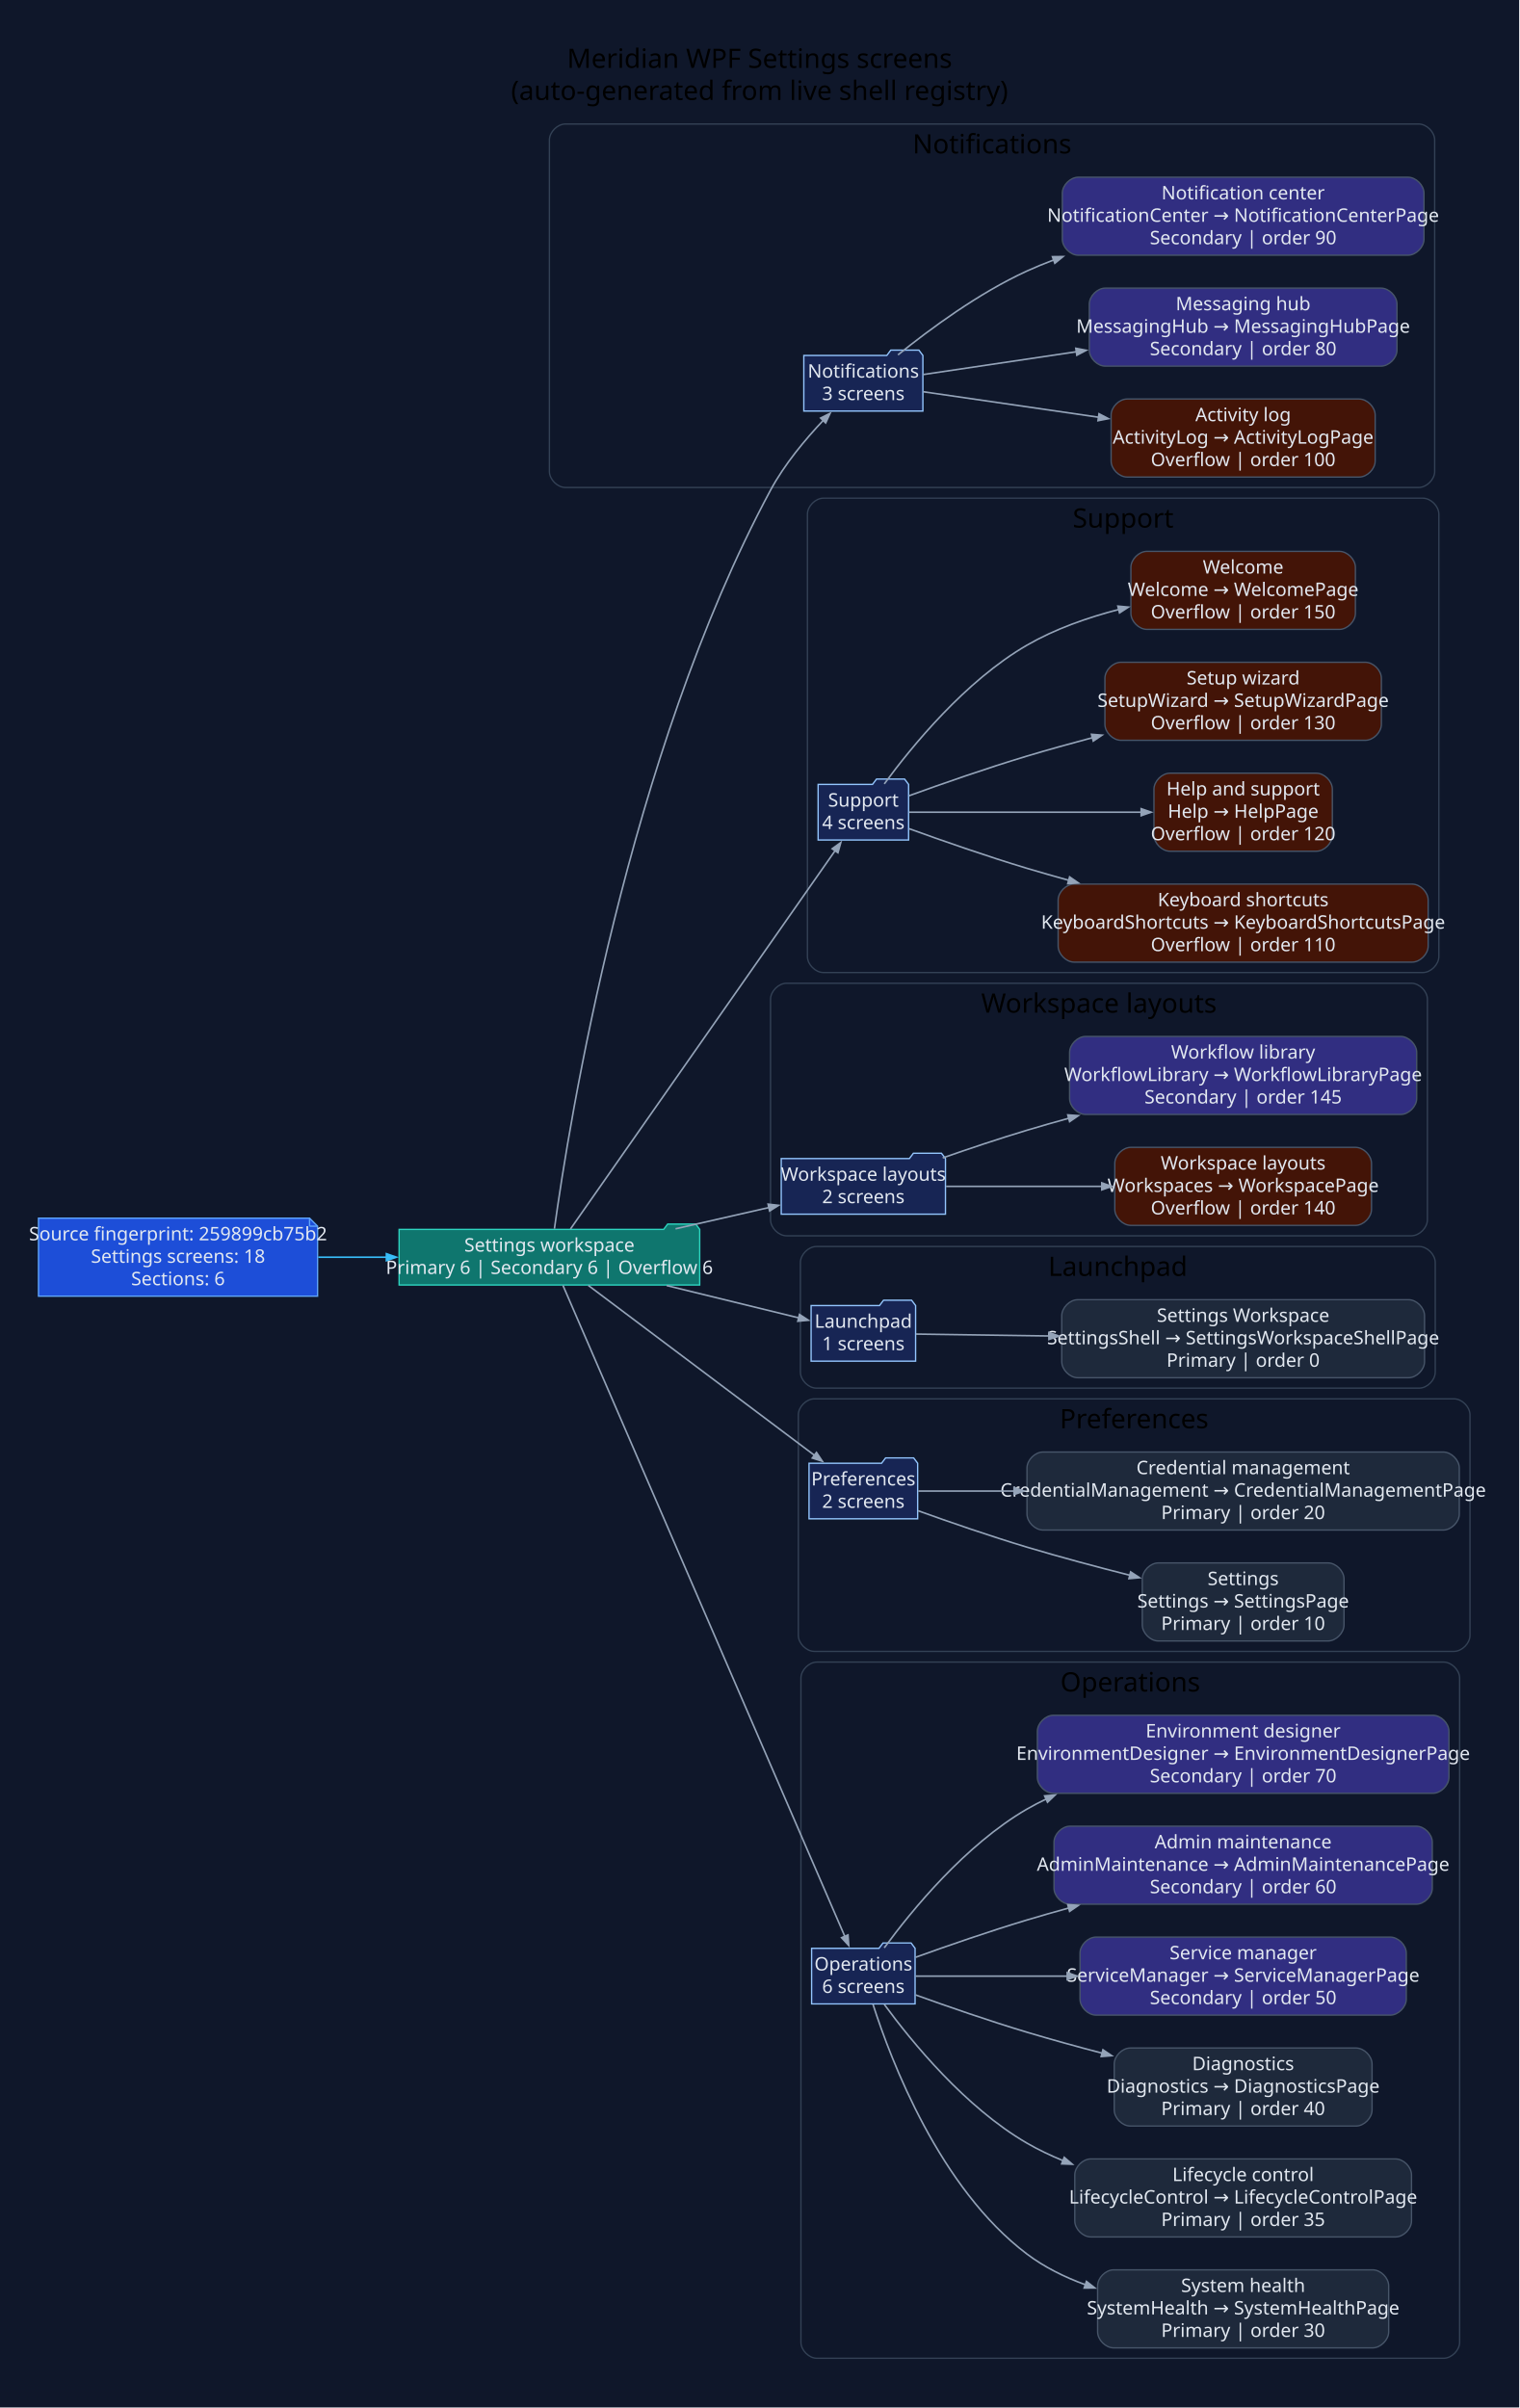
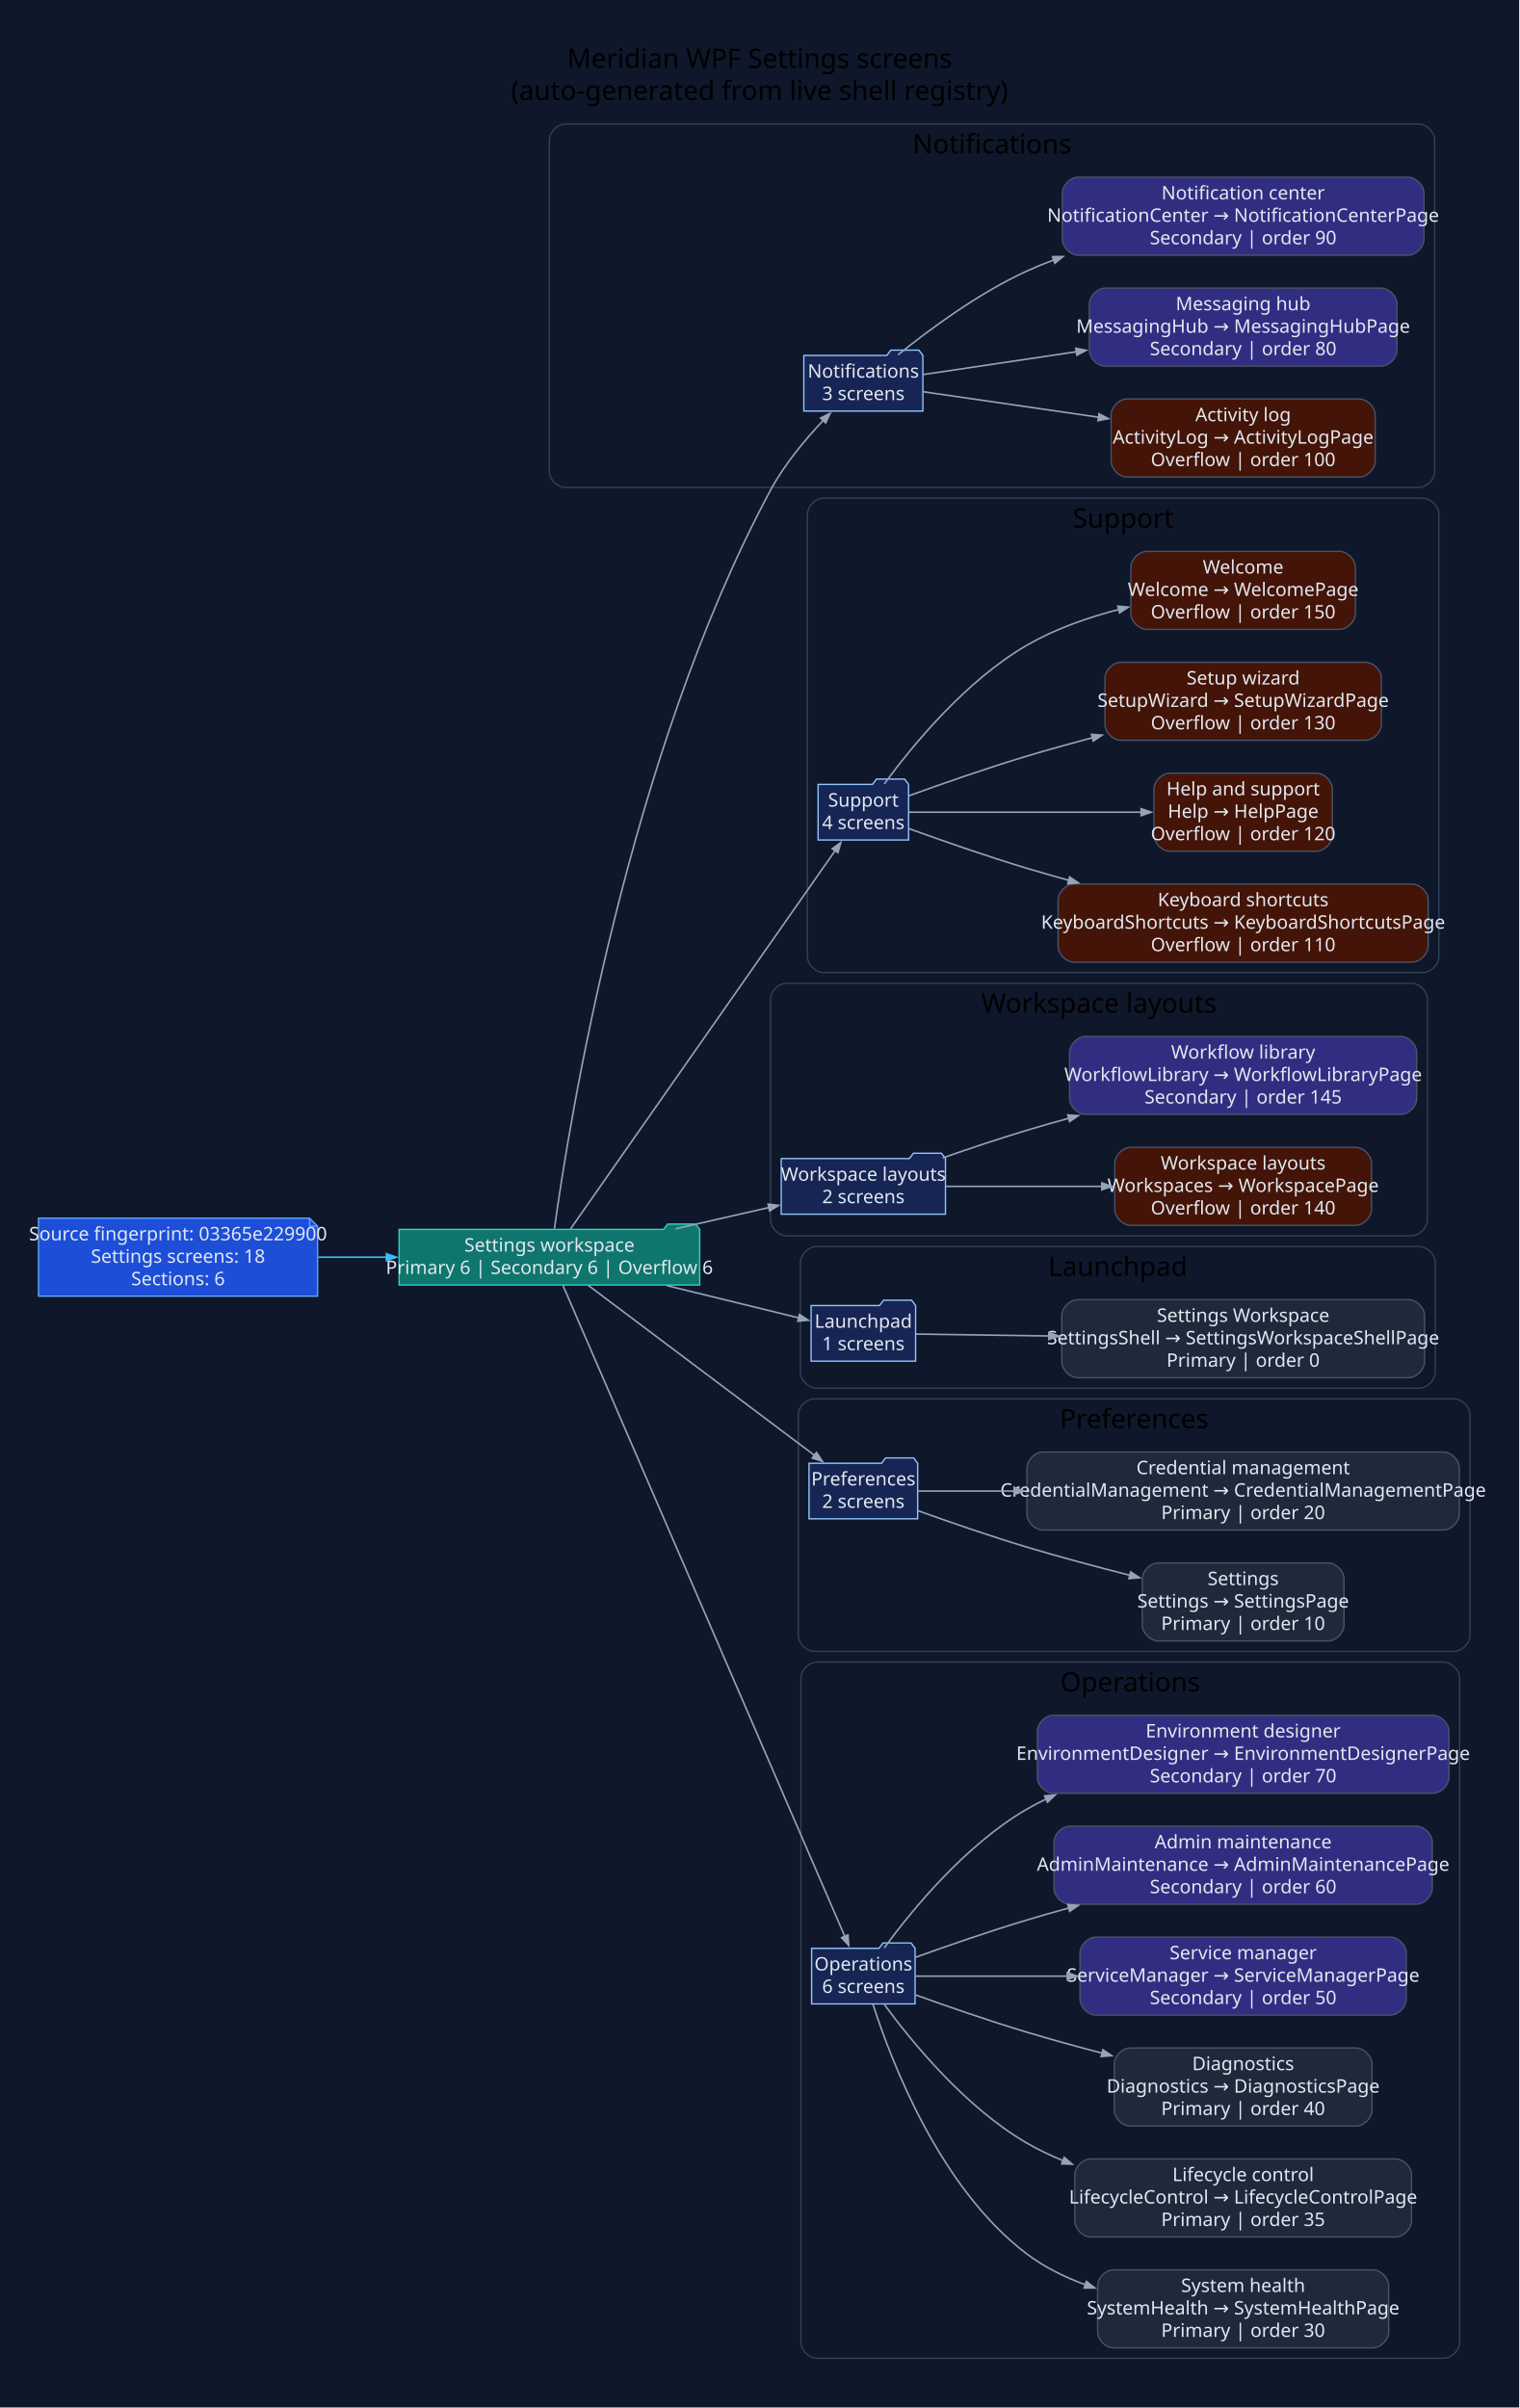
<svg xmlns="http://www.w3.org/2000/svg" width="1137pt" height="1802pt" viewBox="0.00 0.00 1137.00 1802.00">
  <g id="graph0" class="graph" transform="scale(1 1) rotate(0) translate(28.8 1772.8)">
    <polygon fill="#0f172a" stroke="none" points="-28.8,28.8 -28.8,-1772.8 1108,-1772.8 1108,28.8 -28.8,28.8" />
    <text xml:space="preserve" text-anchor="middle" x="539.6" y="-1722" font-family="Segoe UI" font-size="20.00">Meridian WPF Settings screens</text>
    <text xml:space="preserve" text-anchor="middle" x="539.6" y="-1698" font-family="Segoe UI" font-size="20.00">(auto-generated from live shell registry)</text>
    <g id="clust1" class="cluster">
      <path fill="#0f172a" stroke="#334155" d="M394.32,-1408C394.32,-1408 1032.78,-1408 1032.78,-1408 1038.78,-1408 1044.78,-1414 1044.78,-1420 1044.78,-1420 1044.78,-1668 1044.78,-1668 1044.78,-1674 1038.78,-1680 1032.78,-1680 1032.78,-1680 394.32,-1680 394.32,-1680 388.32,-1680 382.32,-1674 382.32,-1668 382.32,-1668 382.32,-1420 382.32,-1420 382.32,-1414 388.32,-1408 394.32,-1408" />
      <text xml:space="preserve" text-anchor="middle" x="713.55" y="-1658" font-family="Segoe UI" font-size="20.00">Notifications</text>
    </g>
    <g id="clust2" class="cluster">
      <path fill="#0f172a" stroke="#334155" d="M587.4,-1045C587.4,-1045 1035.9,-1045 1035.9,-1045 1041.9,-1045 1047.9,-1051 1047.9,-1057 1047.9,-1057 1047.9,-1388 1047.9,-1388 1047.9,-1394 1041.9,-1400 1035.9,-1400 1035.9,-1400 587.4,-1400 587.4,-1400 581.4,-1400 575.4,-1394 575.4,-1388 575.4,-1388 575.4,-1057 575.4,-1057 575.4,-1051 581.4,-1045 587.4,-1045" />
      <text xml:space="preserve" text-anchor="middle" x="811.65" y="-1378" font-family="Segoe UI" font-size="20.00">Support</text>
    </g>
    <g id="clust3" class="cluster">
      <path fill="#0f172a" stroke="#334155" d="M559.8,-848C559.8,-848 1027.33,-848 1027.33,-848 1033.33,-848 1039.33,-854 1039.33,-860 1039.33,-860 1039.33,-1025 1039.33,-1025 1039.33,-1031 1033.33,-1037 1027.33,-1037 1027.33,-1037 559.8,-1037 559.8,-1037 553.8,-1037 547.8,-1031 547.8,-1025 547.8,-1025 547.8,-860 547.8,-860 547.8,-854 553.8,-848 559.8,-848" />
      <text xml:space="preserve" text-anchor="middle" x="793.56" y="-1015" font-family="Segoe UI" font-size="20.00">Workspace layouts</text>
    </g>
    <g id="clust4" class="cluster">
      <path fill="#0f172a" stroke="#334155" d="M582.15,-734C582.15,-734 1033.19,-734 1033.19,-734 1039.19,-734 1045.19,-740 1045.19,-746 1045.19,-746 1045.19,-828 1045.19,-828 1045.19,-834 1039.19,-840 1033.19,-840 1033.19,-840 582.15,-840 582.15,-840 576.15,-840 570.15,-834 570.15,-828 570.15,-828 570.15,-746 570.15,-746 570.15,-740 576.15,-734 582.15,-734" />
      <text xml:space="preserve" text-anchor="middle" x="807.67" y="-818" font-family="Segoe UI" font-size="20.00">Launchpad</text>
    </g>
    <g id="clust5" class="cluster">
      <path fill="#0f172a" stroke="#334155" d="M580.6,-537C580.6,-537 1059.2,-537 1059.2,-537 1065.2,-537 1071.2,-543 1071.2,-549 1071.2,-549 1071.2,-714 1071.2,-714 1071.2,-720 1065.2,-726 1059.2,-726 1059.2,-726 580.6,-726 580.6,-726 574.6,-726 568.6,-720 568.6,-714 568.6,-714 568.6,-549 568.6,-549 568.6,-543 574.6,-537 580.6,-537" />
      <text xml:space="preserve" text-anchor="middle" x="819.9" y="-704" font-family="Segoe UI" font-size="20.00">Preferences</text>
    </g>
    <g id="clust6" class="cluster">
      <path fill="#0f172a" stroke="#334155" d="M582.54,-8C582.54,-8 1051.45,-8 1051.45,-8 1057.45,-8 1063.45,-14 1063.45,-20 1063.45,-20 1063.45,-517 1063.45,-517 1063.45,-523 1057.45,-529 1051.45,-529 1051.45,-529 582.54,-529 582.54,-529 576.54,-529 570.54,-523 570.54,-517 570.54,-517 570.54,-20 570.54,-20 570.54,-14 576.54,-8 582.54,-8" />
      <text xml:space="preserve" text-anchor="middle" x="816.99" y="-507" font-family="Segoe UI" font-size="20.00">Operations</text>
    </g>
    <g id="node1" class="node">
      <polygon fill="#1d4ed8" stroke="#60a5fa" points="202.85,-861.2 0,-861.2 0,-802.8 208.85,-802.8 208.85,-855.2 202.85,-861.2" />
      <polyline fill="none" stroke="#60a5fa" points="202.85,-861.2 202.85,-855.2" />
      <polyline fill="none" stroke="#60a5fa" points="208.85,-855.2 202.85,-855.2" />
-       <text xml:space="preserve" text-anchor="middle" x="104.42" y="-844.6" font-family="Segoe UI" font-size="14.00" fill="#e2e8f0">Source fingerprint: 259899cb75b2</text>
+       <text xml:space="preserve" text-anchor="middle" x="104.42" y="-844.6" font-family="Segoe UI" font-size="14.00" fill="#e2e8f0">Source fingerprint: 03365e229900</text>
      <text xml:space="preserve" text-anchor="middle" x="104.42" y="-827.8" font-family="Segoe UI" font-size="14.00" fill="#e2e8f0">Settings screens: 18</text>
      <text xml:space="preserve" text-anchor="middle" x="104.42" y="-811" font-family="Segoe UI" font-size="14.00" fill="#e2e8f0">Sections: 6</text>
    </g>
    <g id="node2" class="node">
      <polygon fill="#0f766e" stroke="#2dd4bf" points="494.8,-852.8 491.8,-856.8 470.8,-856.8 467.8,-852.8 269.85,-852.8 269.85,-811.2 494.8,-811.2 494.8,-852.8" />
      <text xml:space="preserve" text-anchor="middle" x="382.32" y="-836.2" font-family="Segoe UI" font-size="14.00" fill="#e2e8f0">Settings workspace</text>
      <text xml:space="preserve" text-anchor="middle" x="382.32" y="-819.4" font-family="Segoe UI" font-size="14.00" fill="#e2e8f0">Primary 6 | Secondary 6 | Overflow 6</text>
    </g>
    <g id="edge1" class="edge">
      <path fill="none" stroke="#38bdf8" stroke-width="1.2" d="M209.34,-832C226.12,-832 243.61,-832 260.75,-832" />
      <polygon fill="#38bdf8" stroke="#38bdf8" stroke-width="1.2" points="260.35,-834.63 267.85,-832 260.35,-829.38 260.35,-834.63" />
    </g>
    <g id="node3" class="node">
      <polygon fill="#172554" stroke="#93c5fd" points="661.8,-1506.8 658.8,-1510.8 637.8,-1510.8 634.8,-1506.8 572.7,-1506.8 572.7,-1465.2 661.8,-1465.2 661.8,-1506.8" />
      <text xml:space="preserve" text-anchor="middle" x="617.25" y="-1490.2" font-family="Segoe UI" font-size="14.00" fill="#e2e8f0">Notifications</text>
      <text xml:space="preserve" text-anchor="middle" x="617.25" y="-1473.4" font-family="Segoe UI" font-size="14.00" fill="#e2e8f0">3 screens</text>
    </g>
    <g id="edge2" class="edge">
      <path fill="none" stroke="#94a3b8" stroke-width="1.2" d="M386.08,-853.3C396.85,-931.31 440.88,-1207.2 547.8,-1406 558.16,-1425.27 573.79,-1444 587.5,-1458.49" />
      <polygon fill="#94a3b8" stroke="#94a3b8" stroke-width="1.2" points="585.28,-1459.97 592.38,-1463.53 589.05,-1456.32 585.28,-1459.97" />
    </g>
    <g id="node7" class="node">
      <polygon fill="#172554" stroke="#93c5fd" points="651.1,-1185.8 648.1,-1189.8 627.1,-1189.8 624.1,-1185.8 583.4,-1185.8 583.4,-1144.2 651.1,-1144.2 651.1,-1185.8" />
      <text xml:space="preserve" text-anchor="middle" x="617.25" y="-1169.2" font-family="Segoe UI" font-size="14.00" fill="#e2e8f0">Support</text>
      <text xml:space="preserve" text-anchor="middle" x="617.25" y="-1152.4" font-family="Segoe UI" font-size="14.00" fill="#e2e8f0">4 screens</text>
    </g>
    <g id="edge6" class="edge">
      <path fill="none" stroke="#94a3b8" stroke-width="1.2" d="M398.07,-853.08C438.33,-910.65 550.2,-1070.57 596.15,-1136.26" />
      <polygon fill="#94a3b8" stroke="#94a3b8" stroke-width="1.2" points="593.93,-1137.66 600.38,-1142.31 598.23,-1134.66 593.93,-1137.66" />
    </g>
    <g id="node12" class="node">
      <polygon fill="#172554" stroke="#93c5fd" points="678.7,-905.8 675.7,-909.8 654.7,-909.8 651.7,-905.8 555.8,-905.8 555.8,-864.2 678.7,-864.2 678.7,-905.8" />
      <text xml:space="preserve" text-anchor="middle" x="617.25" y="-889.2" font-family="Segoe UI" font-size="14.00" fill="#e2e8f0">Workspace layouts</text>
      <text xml:space="preserve" text-anchor="middle" x="617.25" y="-872.4" font-family="Segoe UI" font-size="14.00" fill="#e2e8f0">2 screens</text>
    </g>
    <g id="edge11" class="edge">
      <path fill="none" stroke="#94a3b8" stroke-width="1.2" d="M476.72,-853.25C500.08,-858.57 524.73,-864.18 546.71,-869.18" />
      <polygon fill="#94a3b8" stroke="#94a3b8" stroke-width="1.2" points="545.96,-871.7 553.85,-870.8 547.12,-866.58 545.96,-871.7" />
    </g>
    <g id="node15" class="node">
      <polygon fill="#172554" stroke="#93c5fd" points="656.35,-795.8 653.35,-799.8 632.35,-799.8 629.35,-795.8 578.15,-795.8 578.15,-754.2 656.35,-754.2 656.35,-795.8" />
      <text xml:space="preserve" text-anchor="middle" x="617.25" y="-779.2" font-family="Segoe UI" font-size="14.00" fill="#e2e8f0">Launchpad</text>
      <text xml:space="preserve" text-anchor="middle" x="617.25" y="-762.4" font-family="Segoe UI" font-size="14.00" fill="#e2e8f0">1 screens</text>
    </g>
    <g id="edge14" class="edge">
      <path fill="none" stroke="#94a3b8" stroke-width="1.2" d="M470.06,-810.78C503.55,-802.58 540.57,-793.52 568.97,-786.57" />
      <polygon fill="#94a3b8" stroke="#94a3b8" stroke-width="1.2" points="569.45,-789.16 576.11,-784.82 568.2,-784.06 569.45,-789.16" />
    </g>
    <g id="node17" class="node">
      <polygon fill="#172554" stroke="#93c5fd" points="657.89,-677.8 654.89,-681.8 633.89,-681.8 630.89,-677.8 576.6,-677.8 576.6,-636.2 657.89,-636.2 657.89,-677.8" />
      <text xml:space="preserve" text-anchor="middle" x="617.25" y="-661.2" font-family="Segoe UI" font-size="14.00" fill="#e2e8f0">Preferences</text>
      <text xml:space="preserve" text-anchor="middle" x="617.25" y="-644.4" font-family="Segoe UI" font-size="14.00" fill="#e2e8f0">2 screens</text>
    </g>
    <g id="edge16" class="edge">
      <path fill="none" stroke="#94a3b8" stroke-width="1.2" d="M411.42,-810.89C453.83,-779.03 534.16,-718.67 580.62,-683.77" />
      <polygon fill="#94a3b8" stroke="#94a3b8" stroke-width="1.2" points="582.18,-685.88 586.6,-679.27 579.03,-681.68 582.18,-685.88" />
    </g>
    <g id="node20" class="node">
      <polygon fill="#172554" stroke="#93c5fd" points="655.96,-314.8 652.96,-318.8 631.96,-318.8 628.96,-314.8 578.54,-314.8 578.54,-273.2 655.96,-273.2 655.96,-314.8" />
      <text xml:space="preserve" text-anchor="middle" x="617.25" y="-298.2" font-family="Segoe UI" font-size="14.00" fill="#e2e8f0">Operations</text>
      <text xml:space="preserve" text-anchor="middle" x="617.25" y="-281.4" font-family="Segoe UI" font-size="14.00" fill="#e2e8f0">6 screens</text>
    </g>
    <g id="edge19" class="edge">
      <path fill="none" stroke="#94a3b8" stroke-width="1.2" d="M392.45,-810.91C428.55,-727.55 561.34,-420.84 603.39,-323.71" />
      <polygon fill="#94a3b8" stroke="#94a3b8" stroke-width="1.2" points="605.76,-324.83 606.33,-316.9 600.95,-322.74 605.76,-324.83" />
    </g>
    <g id="node4" class="node">
      <path fill="#431407" stroke="#475569" d="M988.25,-1474.2C988.25,-1474.2 814.66,-1474.2 814.66,-1474.2 808.66,-1474.2 802.66,-1468.2 802.66,-1462.2 802.66,-1462.2 802.66,-1427.8 802.66,-1427.8 802.66,-1421.8 808.66,-1415.8 814.66,-1415.8 814.66,-1415.8 988.25,-1415.8 988.25,-1415.8 994.25,-1415.8 1000.25,-1421.8 1000.25,-1427.8 1000.25,-1427.8 1000.25,-1462.2 1000.25,-1462.2 1000.25,-1468.2 994.25,-1474.2 988.25,-1474.2" />
      <text xml:space="preserve" text-anchor="middle" x="901.45" y="-1457.6" font-family="Segoe UI" font-size="14.00" fill="#e2e8f0">Activity log</text>
      <text xml:space="preserve" text-anchor="middle" x="901.45" y="-1440.8" font-family="Segoe UI" font-size="14.00" fill="#e2e8f0">ActivityLog → ActivityLogPage</text>
      <text xml:space="preserve" text-anchor="middle" x="901.45" y="-1424" font-family="Segoe UI" font-size="14.00" fill="#e2e8f0">Overflow | order 100</text>
    </g>
    <g id="edge3" class="edge">
      <path fill="none" stroke="#94a3b8" stroke-width="1.2" d="M662.03,-1479.64C697.09,-1474.55 747.76,-1467.18 793.38,-1460.56" />
      <polygon fill="#94a3b8" stroke="#94a3b8" stroke-width="1.2" points="793.59,-1463.18 800.64,-1459.5 792.84,-1457.98 793.59,-1463.18" />
    </g>
    <g id="node5" class="node">
      <path fill="#312e81" stroke="#475569" d="M1004.58,-1557.2C1004.58,-1557.2 798.32,-1557.2 798.32,-1557.2 792.32,-1557.2 786.32,-1551.2 786.32,-1545.2 786.32,-1545.2 786.32,-1510.8 786.32,-1510.8 786.32,-1504.8 792.32,-1498.8 798.32,-1498.8 798.32,-1498.8 1004.58,-1498.8 1004.58,-1498.8 1010.58,-1498.8 1016.58,-1504.8 1016.58,-1510.8 1016.58,-1510.8 1016.58,-1545.2 1016.58,-1545.2 1016.58,-1551.2 1010.58,-1557.2 1004.58,-1557.2" />
      <text xml:space="preserve" text-anchor="middle" x="901.45" y="-1540.6" font-family="Segoe UI" font-size="14.00" fill="#e2e8f0">Messaging hub</text>
      <text xml:space="preserve" text-anchor="middle" x="901.45" y="-1523.8" font-family="Segoe UI" font-size="14.00" fill="#e2e8f0">MessagingHub → MessagingHubPage</text>
      <text xml:space="preserve" text-anchor="middle" x="901.45" y="-1507" font-family="Segoe UI" font-size="14.00" fill="#e2e8f0">Secondary | order 80</text>
    </g>
    <g id="edge4" class="edge">
      <path fill="none" stroke="#94a3b8" stroke-width="1.2" d="M662.03,-1492.52C692.9,-1497.11 735.88,-1503.51 776.86,-1509.61" />
      <polygon fill="#94a3b8" stroke="#94a3b8" stroke-width="1.2" points="776.24,-1512.17 784.04,-1510.67 777.01,-1506.97 776.24,-1512.17" />
    </g>
    <g id="node6" class="node">
      <path fill="#312e81" stroke="#475569" d="M1024.78,-1640.2C1024.78,-1640.2 778.13,-1640.2 778.13,-1640.2 772.13,-1640.2 766.13,-1634.2 766.13,-1628.2 766.13,-1628.2 766.13,-1593.8 766.13,-1593.8 766.13,-1587.8 772.13,-1581.8 778.13,-1581.8 778.13,-1581.8 1024.78,-1581.8 1024.78,-1581.8 1030.78,-1581.8 1036.78,-1587.8 1036.78,-1593.8 1036.78,-1593.8 1036.78,-1628.2 1036.78,-1628.2 1036.78,-1634.2 1030.78,-1640.2 1024.78,-1640.2" />
      <text xml:space="preserve" text-anchor="middle" x="901.45" y="-1623.6" font-family="Segoe UI" font-size="14.00" fill="#e2e8f0">Notification center</text>
      <text xml:space="preserve" text-anchor="middle" x="901.45" y="-1606.8" font-family="Segoe UI" font-size="14.00" fill="#e2e8f0">NotificationCenter → NotificationCenterPage</text>
      <text xml:space="preserve" text-anchor="middle" x="901.45" y="-1590" font-family="Segoe UI" font-size="14.00" fill="#e2e8f0">Secondary | order 90</text>
    </g>
    <g id="edge5" class="edge">
      <path fill="none" stroke="#94a3b8" stroke-width="1.2" d="M643.16,-1507.22C666.64,-1526.21 703.54,-1553.53 739.7,-1570 746.15,-1572.94 752.85,-1575.69 759.68,-1578.26" />
      <polygon fill="#94a3b8" stroke="#94a3b8" stroke-width="1.2" points="758.75,-1580.72 766.7,-1580.81 760.54,-1575.78 758.75,-1580.72" />
    </g>
    <g id="node8" class="node">
      <path fill="#431407" stroke="#475569" d="M1027.9,-1111.2C1027.9,-1111.2 775.01,-1111.2 775.01,-1111.2 769.01,-1111.2 763.01,-1105.2 763.01,-1099.2 763.01,-1099.2 763.01,-1064.8 763.01,-1064.8 763.01,-1058.8 769.01,-1052.8 775.01,-1052.8 775.01,-1052.8 1027.9,-1052.8 1027.9,-1052.8 1033.9,-1052.8 1039.9,-1058.8 1039.9,-1064.8 1039.9,-1064.8 1039.9,-1099.2 1039.9,-1099.2 1039.9,-1105.2 1033.9,-1111.2 1027.9,-1111.2" />
      <text xml:space="preserve" text-anchor="middle" x="901.45" y="-1094.6" font-family="Segoe UI" font-size="14.00" fill="#e2e8f0">Keyboard shortcuts</text>
      <text xml:space="preserve" text-anchor="middle" x="901.45" y="-1077.8" font-family="Segoe UI" font-size="14.00" fill="#e2e8f0">KeyboardShortcuts → KeyboardShortcutsPage</text>
      <text xml:space="preserve" text-anchor="middle" x="901.45" y="-1061" font-family="Segoe UI" font-size="14.00" fill="#e2e8f0">Overflow | order 110</text>
    </g>
    <g id="edge7" class="edge">
      <path fill="none" stroke="#94a3b8" stroke-width="1.2" d="M651.51,-1152.66C675.79,-1143.86 709.57,-1132.04 739.7,-1123 749.83,-1119.96 760.36,-1116.95 770.97,-1114.03" />
      <polygon fill="#94a3b8" stroke="#94a3b8" stroke-width="1.2" points="771.6,-1116.58 778.14,-1112.07 770.22,-1111.51 771.6,-1116.58" />
    </g>
    <g id="node9" class="node">
      <path fill="#431407" stroke="#475569" d="M956.2,-1194.2C956.2,-1194.2 846.71,-1194.2 846.71,-1194.2 840.71,-1194.2 834.71,-1188.2 834.71,-1182.2 834.71,-1182.2 834.71,-1147.8 834.71,-1147.8 834.71,-1141.8 840.71,-1135.8 846.71,-1135.8 846.71,-1135.8 956.2,-1135.8 956.2,-1135.8 962.2,-1135.8 968.2,-1141.8 968.2,-1147.8 968.2,-1147.8 968.2,-1182.2 968.2,-1182.2 968.2,-1188.2 962.2,-1194.2 956.2,-1194.2" />
      <text xml:space="preserve" text-anchor="middle" x="901.45" y="-1177.6" font-family="Segoe UI" font-size="14.00" fill="#e2e8f0">Help and support</text>
      <text xml:space="preserve" text-anchor="middle" x="901.45" y="-1160.8" font-family="Segoe UI" font-size="14.00" fill="#e2e8f0">Help → HelpPage</text>
      <text xml:space="preserve" text-anchor="middle" x="901.45" y="-1144" font-family="Segoe UI" font-size="14.00" fill="#e2e8f0">Overflow | order 120</text>
    </g>
    <g id="edge8" class="edge">
      <path fill="none" stroke="#94a3b8" stroke-width="1.2" d="M651.45,-1165C693.89,-1165 768.64,-1165 825.19,-1165" />
      <polygon fill="#94a3b8" stroke="#94a3b8" stroke-width="1.2" points="825.14,-1167.63 832.64,-1165 825.14,-1162.38 825.14,-1167.63" />
    </g>
    <g id="node10" class="node">
      <path fill="#431407" stroke="#475569" d="M992.89,-1277.2C992.89,-1277.2 810.01,-1277.2 810.01,-1277.2 804.01,-1277.2 798.01,-1271.2 798.01,-1265.2 798.01,-1265.2 798.01,-1230.8 798.01,-1230.8 798.01,-1224.8 804.01,-1218.8 810.01,-1218.8 810.01,-1218.8 992.89,-1218.8 992.89,-1218.8 998.89,-1218.8 1004.89,-1224.8 1004.89,-1230.8 1004.89,-1230.8 1004.89,-1265.2 1004.89,-1265.2 1004.89,-1271.2 998.89,-1277.2 992.89,-1277.2" />
      <text xml:space="preserve" text-anchor="middle" x="901.45" y="-1260.6" font-family="Segoe UI" font-size="14.00" fill="#e2e8f0">Setup wizard</text>
      <text xml:space="preserve" text-anchor="middle" x="901.45" y="-1243.8" font-family="Segoe UI" font-size="14.00" fill="#e2e8f0">SetupWizard → SetupWizardPage</text>
      <text xml:space="preserve" text-anchor="middle" x="901.45" y="-1227" font-family="Segoe UI" font-size="14.00" fill="#e2e8f0">Overflow | order 130</text>
    </g>
    <g id="edge9" class="edge">
      <path fill="none" stroke="#94a3b8" stroke-width="1.2" d="M651.51,-1177.34C675.79,-1186.14 709.57,-1197.96 739.7,-1207 755.56,-1211.76 772.4,-1216.44 788.98,-1220.85" />
      <polygon fill="#94a3b8" stroke="#94a3b8" stroke-width="1.2" points="787.95,-1223.29 795.87,-1222.67 789.29,-1218.22 787.95,-1223.29" />
    </g>
    <g id="node11" class="node">
      <path fill="#431407" stroke="#475569" d="M973.45,-1360.2C973.45,-1360.2 829.46,-1360.2 829.46,-1360.2 823.46,-1360.2 817.46,-1354.2 817.46,-1348.2 817.46,-1348.2 817.46,-1313.8 817.46,-1313.8 817.46,-1307.8 823.46,-1301.8 829.46,-1301.8 829.46,-1301.8 973.45,-1301.8 973.45,-1301.8 979.45,-1301.8 985.45,-1307.8 985.45,-1313.8 985.45,-1313.8 985.45,-1348.2 985.45,-1348.2 985.45,-1354.2 979.45,-1360.2 973.45,-1360.2" />
      <text xml:space="preserve" text-anchor="middle" x="901.45" y="-1343.6" font-family="Segoe UI" font-size="14.00" fill="#e2e8f0">Welcome</text>
      <text xml:space="preserve" text-anchor="middle" x="901.45" y="-1326.8" font-family="Segoe UI" font-size="14.00" fill="#e2e8f0">Welcome → WelcomePage</text>
      <text xml:space="preserve" text-anchor="middle" x="901.45" y="-1310" font-family="Segoe UI" font-size="14.00" fill="#e2e8f0">Overflow | order 150</text>
    </g>
    <g id="edge10" class="edge">
      <path fill="none" stroke="#94a3b8" stroke-width="1.2" d="M632.92,-1186.18C653.49,-1214.24 693.61,-1263.32 739.7,-1290 760.59,-1302.09 785.03,-1310.66 808.45,-1316.72" />
      <polygon fill="#94a3b8" stroke="#94a3b8" stroke-width="1.2" points="807.7,-1319.23 815.61,-1318.48 808.95,-1314.14 807.7,-1319.23" />
    </g>
    <g id="node13" class="node">
      <path fill="#431407" stroke="#475569" d="M985.5,-914.2C985.5,-914.2 817.41,-914.2 817.41,-914.2 811.41,-914.2 805.41,-908.2 805.41,-902.2 805.41,-902.2 805.41,-867.8 805.41,-867.8 805.41,-861.8 811.41,-855.8 817.41,-855.8 817.41,-855.8 985.5,-855.8 985.5,-855.8 991.5,-855.8 997.5,-861.8 997.5,-867.8 997.5,-867.8 997.5,-902.2 997.5,-902.2 997.5,-908.2 991.5,-914.2 985.5,-914.2" />
      <text xml:space="preserve" text-anchor="middle" x="901.45" y="-897.6" font-family="Segoe UI" font-size="14.00" fill="#e2e8f0">Workspace layouts</text>
      <text xml:space="preserve" text-anchor="middle" x="901.45" y="-880.8" font-family="Segoe UI" font-size="14.00" fill="#e2e8f0">Workspaces → WorkspacePage</text>
      <text xml:space="preserve" text-anchor="middle" x="901.45" y="-864" font-family="Segoe UI" font-size="14.00" fill="#e2e8f0">Overflow | order 140</text>
    </g>
    <g id="edge12" class="edge">
      <path fill="none" stroke="#94a3b8" stroke-width="1.2" d="M679.14,-885C713.26,-885 756.75,-885 796.13,-885" />
      <polygon fill="#94a3b8" stroke="#94a3b8" stroke-width="1.2" points="795.67,-887.63 803.17,-885 795.67,-882.38 795.67,-887.63" />
    </g>
    <g id="node14" class="node">
      <path fill="#312e81" stroke="#475569" d="M1019.33,-997.2C1019.33,-997.2 783.58,-997.2 783.58,-997.2 777.58,-997.2 771.58,-991.2 771.58,-985.2 771.58,-985.2 771.58,-950.8 771.58,-950.8 771.58,-944.8 777.58,-938.8 783.58,-938.8 783.58,-938.8 1019.33,-938.8 1019.33,-938.8 1025.33,-938.8 1031.33,-944.8 1031.33,-950.8 1031.33,-950.8 1031.33,-985.2 1031.33,-985.2 1031.33,-991.2 1025.33,-997.2 1019.33,-997.2" />
      <text xml:space="preserve" text-anchor="middle" x="901.45" y="-980.6" font-family="Segoe UI" font-size="14.00" fill="#e2e8f0">Workflow library</text>
      <text xml:space="preserve" text-anchor="middle" x="901.45" y="-963.8" font-family="Segoe UI" font-size="14.00" fill="#e2e8f0">WorkflowLibrary → WorkflowLibraryPage</text>
      <text xml:space="preserve" text-anchor="middle" x="901.45" y="-947" font-family="Segoe UI" font-size="14.00" fill="#e2e8f0">Secondary | order 145</text>
    </g>
    <g id="edge13" class="edge">
      <path fill="none" stroke="#94a3b8" stroke-width="1.2" d="M676.62,-906.29C696.52,-913.25 718.97,-920.78 739.7,-927 749.83,-930.04 760.36,-933.05 770.97,-935.97" />
      <polygon fill="#94a3b8" stroke="#94a3b8" stroke-width="1.2" points="770.22,-938.49 778.14,-937.93 771.6,-933.42 770.22,-938.49" />
    </g>
    <g id="node16" class="node">
      <path fill="#1e293b" stroke="#475569" d="M1025.19,-800.2C1025.19,-800.2 777.72,-800.2 777.72,-800.2 771.72,-800.2 765.72,-794.2 765.72,-788.2 765.72,-788.2 765.72,-753.8 765.72,-753.8 765.72,-747.8 771.72,-741.8 777.72,-741.8 777.72,-741.8 1025.19,-741.8 1025.19,-741.8 1031.19,-741.8 1037.19,-747.8 1037.19,-753.8 1037.19,-753.8 1037.19,-788.2 1037.19,-788.2 1037.19,-794.2 1031.19,-800.2 1025.19,-800.2" />
      <text xml:space="preserve" text-anchor="middle" x="901.45" y="-783.6" font-family="Segoe UI" font-size="14.00" fill="#e2e8f0">Settings Workspace</text>
      <text xml:space="preserve" text-anchor="middle" x="901.45" y="-766.8" font-family="Segoe UI" font-size="14.00" fill="#e2e8f0">SettingsShell → SettingsWorkspaceShellPage</text>
      <text xml:space="preserve" text-anchor="middle" x="901.45" y="-750" font-family="Segoe UI" font-size="14.00" fill="#e2e8f0">Primary | order 0</text>
    </g>
    <g id="edge15" class="edge">
      <path fill="none" stroke="#94a3b8" stroke-width="1.2" d="M656.6,-774.46C682.9,-774.08 719.6,-773.56 756.56,-773.04" />
      <polygon fill="#94a3b8" stroke="#94a3b8" stroke-width="1.2" points="756.17,-775.67 763.63,-772.94 756.09,-770.42 756.17,-775.67" />
    </g>
    <g id="node18" class="node">
      <path fill="#1e293b" stroke="#475569" d="M964.93,-603.2C964.93,-603.2 837.98,-603.2 837.98,-603.2 831.98,-603.2 825.98,-597.2 825.98,-591.2 825.98,-591.2 825.98,-556.8 825.98,-556.8 825.98,-550.8 831.98,-544.8 837.98,-544.8 837.98,-544.8 964.93,-544.8 964.93,-544.8 970.93,-544.8 976.93,-550.8 976.93,-556.8 976.93,-556.8 976.93,-591.2 976.93,-591.2 976.93,-597.2 970.93,-603.2 964.93,-603.2" />
      <text xml:space="preserve" text-anchor="middle" x="901.45" y="-586.6" font-family="Segoe UI" font-size="14.00" fill="#e2e8f0">Settings</text>
      <text xml:space="preserve" text-anchor="middle" x="901.45" y="-569.8" font-family="Segoe UI" font-size="14.00" fill="#e2e8f0">Settings → SettingsPage</text>
      <text xml:space="preserve" text-anchor="middle" x="901.45" y="-553" font-family="Segoe UI" font-size="14.00" fill="#e2e8f0">Primary | order 10</text>
    </g>
    <g id="edge17" class="edge">
      <path fill="none" stroke="#94a3b8" stroke-width="1.2" d="M658.19,-642.25C681.75,-633.78 712.24,-623.23 739.7,-615 764.63,-607.53 791.98,-600.22 816.95,-593.9" />
      <polygon fill="#94a3b8" stroke="#94a3b8" stroke-width="1.2" points="817.27,-596.52 823.91,-592.14 815.99,-591.43 817.27,-596.52" />
    </g>
    <g id="node19" class="node">
      <path fill="#1e293b" stroke="#475569" d="M1051.2,-686.2C1051.2,-686.2 751.7,-686.2 751.7,-686.2 745.7,-686.2 739.7,-680.2 739.7,-674.2 739.7,-674.2 739.7,-639.8 739.7,-639.8 739.7,-633.8 745.7,-627.8 751.7,-627.8 751.7,-627.8 1051.2,-627.8 1051.2,-627.8 1057.2,-627.8 1063.2,-633.8 1063.2,-639.8 1063.2,-639.8 1063.2,-674.2 1063.2,-674.2 1063.2,-680.2 1057.2,-686.2 1051.2,-686.2" />
      <text xml:space="preserve" text-anchor="middle" x="901.45" y="-669.6" font-family="Segoe UI" font-size="14.00" fill="#e2e8f0">Credential management</text>
      <text xml:space="preserve" text-anchor="middle" x="901.45" y="-652.8" font-family="Segoe UI" font-size="14.00" fill="#e2e8f0">CredentialManagement → CredentialManagementPage</text>
      <text xml:space="preserve" text-anchor="middle" x="901.45" y="-636" font-family="Segoe UI" font-size="14.00" fill="#e2e8f0">Primary | order 20</text>
    </g>
    <g id="edge18" class="edge">
      <path fill="none" stroke="#94a3b8" stroke-width="1.2" d="M658.38,-657C678.14,-657 703.44,-657 730.2,-657" />
      <polygon fill="#94a3b8" stroke="#94a3b8" stroke-width="1.2" points="730.01,-659.63 737.51,-657 730.01,-654.38 730.01,-659.63" />
    </g>
    <g id="node21" class="node">
      <path fill="#1e293b" stroke="#475569" d="M998.36,-74.2C998.36,-74.2 804.55,-74.2 804.55,-74.2 798.55,-74.2 792.55,-68.2 792.55,-62.2 792.55,-62.2 792.55,-27.8 792.55,-27.8 792.55,-21.8 798.55,-15.8 804.55,-15.8 804.55,-15.8 998.36,-15.8 998.36,-15.8 1004.36,-15.8 1010.36,-21.8 1010.36,-27.8 1010.36,-27.8 1010.36,-62.2 1010.36,-62.2 1010.36,-68.2 1004.36,-74.2 998.36,-74.2" />
      <text xml:space="preserve" text-anchor="middle" x="901.45" y="-57.6" font-family="Segoe UI" font-size="14.00" fill="#e2e8f0">System health</text>
      <text xml:space="preserve" text-anchor="middle" x="901.45" y="-40.8" font-family="Segoe UI" font-size="14.00" fill="#e2e8f0">SystemHealth → SystemHealthPage</text>
      <text xml:space="preserve" text-anchor="middle" x="901.45" y="-24" font-family="Segoe UI" font-size="14.00" fill="#e2e8f0">Primary | order 30</text>
    </g>
    <g id="edge20" class="edge">
      <path fill="none" stroke="#94a3b8" stroke-width="1.2" d="M624.46,-272.89C638.02,-230.57 674.43,-135.21 739.7,-86 752.7,-76.2 767.8,-68.73 783.44,-63.03" />
      <polygon fill="#94a3b8" stroke="#94a3b8" stroke-width="1.2" points="784.2,-65.55 790.45,-60.64 782.5,-60.58 784.2,-65.55" />
    </g>
    <g id="node22" class="node">
      <path fill="#1e293b" stroke="#475569" d="M1015.44,-157.2C1015.44,-157.2 787.47,-157.2 787.47,-157.2 781.47,-157.2 775.47,-151.2 775.47,-145.2 775.47,-145.2 775.47,-110.8 775.47,-110.8 775.47,-104.8 781.47,-98.8 787.47,-98.8 787.47,-98.8 1015.44,-98.8 1015.44,-98.8 1021.44,-98.8 1027.44,-104.8 1027.44,-110.8 1027.44,-110.8 1027.44,-145.2 1027.44,-145.2 1027.44,-151.2 1021.44,-157.2 1015.44,-157.2" />
      <text xml:space="preserve" text-anchor="middle" x="901.45" y="-140.6" font-family="Segoe UI" font-size="14.00" fill="#e2e8f0">Lifecycle control</text>
      <text xml:space="preserve" text-anchor="middle" x="901.45" y="-123.8" font-family="Segoe UI" font-size="14.00" fill="#e2e8f0">LifecycleControl → LifecycleControlPage</text>
      <text xml:space="preserve" text-anchor="middle" x="901.45" y="-107" font-family="Segoe UI" font-size="14.00" fill="#e2e8f0">Primary | order 35</text>
    </g>
    <g id="edge21" class="edge">
      <path fill="none" stroke="#94a3b8" stroke-width="1.2" d="M632.92,-272.82C653.49,-244.76 693.61,-195.68 739.7,-169 748.2,-164.08 757.27,-159.75 766.63,-155.93" />
      <polygon fill="#94a3b8" stroke="#94a3b8" stroke-width="1.2" points="767.57,-158.38 773.61,-153.22 765.66,-153.49 767.57,-158.38" />
    </g>
    <g id="node23" class="node">
      <path fill="#1e293b" stroke="#475569" d="M985.91,-240.2C985.91,-240.2 816.99,-240.2 816.99,-240.2 810.99,-240.2 804.99,-234.2 804.99,-228.2 804.99,-228.2 804.99,-193.8 804.99,-193.8 804.99,-187.8 810.99,-181.8 816.99,-181.8 816.99,-181.8 985.91,-181.8 985.91,-181.8 991.91,-181.8 997.91,-187.8 997.91,-193.8 997.91,-193.8 997.91,-228.2 997.91,-228.2 997.91,-234.2 991.91,-240.2 985.91,-240.2" />
      <text xml:space="preserve" text-anchor="middle" x="901.45" y="-223.6" font-family="Segoe UI" font-size="14.00" fill="#e2e8f0">Diagnostics</text>
      <text xml:space="preserve" text-anchor="middle" x="901.45" y="-206.8" font-family="Segoe UI" font-size="14.00" fill="#e2e8f0">Diagnostics → DiagnosticsPage</text>
      <text xml:space="preserve" text-anchor="middle" x="901.45" y="-190" font-family="Segoe UI" font-size="14.00" fill="#e2e8f0">Primary | order 40</text>
    </g>
    <g id="edge22" class="edge">
      <path fill="none" stroke="#94a3b8" stroke-width="1.2" d="M656.28,-279.94C680.08,-271.36 711.49,-260.46 739.7,-252 757.8,-246.57 777.18,-241.23 796,-236.3" />
      <polygon fill="#94a3b8" stroke="#94a3b8" stroke-width="1.2" points="796.54,-238.87 803.13,-234.44 795.21,-233.79 796.54,-238.87" />
    </g>
    <g id="node24" class="node">
      <path fill="#312e81" stroke="#475569" d="M1011.54,-323.2C1011.54,-323.2 791.37,-323.2 791.37,-323.2 785.37,-323.2 779.37,-317.2 779.37,-311.2 779.37,-311.2 779.37,-276.8 779.37,-276.8 779.37,-270.8 785.37,-264.8 791.37,-264.8 791.37,-264.8 1011.54,-264.8 1011.54,-264.8 1017.54,-264.8 1023.54,-270.8 1023.54,-276.8 1023.54,-276.8 1023.54,-311.2 1023.54,-311.2 1023.54,-317.2 1017.54,-323.2 1011.54,-323.2" />
      <text xml:space="preserve" text-anchor="middle" x="901.45" y="-306.6" font-family="Segoe UI" font-size="14.00" fill="#e2e8f0">Service manager</text>
      <text xml:space="preserve" text-anchor="middle" x="901.45" y="-289.8" font-family="Segoe UI" font-size="14.00" fill="#e2e8f0">ServiceManager → ServiceManagerPage</text>
      <text xml:space="preserve" text-anchor="middle" x="901.45" y="-273" font-family="Segoe UI" font-size="14.00" fill="#e2e8f0">Secondary | order 50</text>
    </g>
    <g id="edge23" class="edge">
      <path fill="none" stroke="#94a3b8" stroke-width="1.2" d="M656.31,-294C685.81,-294 728.53,-294 770.02,-294" />
      <polygon fill="#94a3b8" stroke="#94a3b8" stroke-width="1.2" points="769.81,-296.63 777.31,-294 769.81,-291.38 769.81,-296.63" />
    </g>
    <g id="node25" class="node">
      <path fill="#312e81" stroke="#475569" d="M1031,-406.2C1031,-406.2 771.91,-406.2 771.91,-406.2 765.91,-406.2 759.91,-400.2 759.91,-394.2 759.91,-394.2 759.91,-359.8 759.91,-359.8 759.91,-353.8 765.91,-347.8 771.91,-347.8 771.91,-347.8 1031,-347.8 1031,-347.8 1037,-347.8 1043,-353.8 1043,-359.8 1043,-359.8 1043,-394.2 1043,-394.2 1043,-400.2 1037,-406.2 1031,-406.2" />
      <text xml:space="preserve" text-anchor="middle" x="901.45" y="-389.6" font-family="Segoe UI" font-size="14.00" fill="#e2e8f0">Admin maintenance</text>
      <text xml:space="preserve" text-anchor="middle" x="901.45" y="-372.8" font-family="Segoe UI" font-size="14.00" fill="#e2e8f0">AdminMaintenance → AdminMaintenancePage</text>
      <text xml:space="preserve" text-anchor="middle" x="901.45" y="-356" font-family="Segoe UI" font-size="14.00" fill="#e2e8f0">Secondary | order 60</text>
    </g>
    <g id="edge24" class="edge">
      <path fill="none" stroke="#94a3b8" stroke-width="1.2" d="M656.28,-308.06C680.08,-316.64 711.49,-327.54 739.7,-336 749.83,-339.04 760.36,-342.05 770.97,-344.97" />
      <polygon fill="#94a3b8" stroke="#94a3b8" stroke-width="1.2" points="770.22,-347.49 778.14,-346.93 771.6,-342.42 770.22,-347.49" />
    </g>
    <g id="node26" class="node">
      <path fill="#312e81" stroke="#475569" d="M1043.45,-489.2C1043.45,-489.2 759.46,-489.2 759.46,-489.2 753.46,-489.2 747.46,-483.2 747.46,-477.2 747.46,-477.2 747.46,-442.8 747.46,-442.8 747.46,-436.8 753.46,-430.8 759.46,-430.8 759.46,-430.8 1043.45,-430.8 1043.45,-430.8 1049.45,-430.8 1055.45,-436.8 1055.45,-442.8 1055.45,-442.8 1055.45,-477.2 1055.45,-477.2 1055.45,-483.2 1049.45,-489.2 1043.45,-489.2" />
      <text xml:space="preserve" text-anchor="middle" x="901.45" y="-472.6" font-family="Segoe UI" font-size="14.00" fill="#e2e8f0">Environment designer</text>
      <text xml:space="preserve" text-anchor="middle" x="901.45" y="-455.8" font-family="Segoe UI" font-size="14.00" fill="#e2e8f0">EnvironmentDesigner → EnvironmentDesignerPage</text>
      <text xml:space="preserve" text-anchor="middle" x="901.45" y="-439" font-family="Segoe UI" font-size="14.00" fill="#e2e8f0">Secondary | order 70</text>
    </g>
    <g id="edge25" class="edge">
      <path fill="none" stroke="#94a3b8" stroke-width="1.2" d="M632.92,-315.18C653.49,-343.24 693.61,-392.32 739.7,-419 744.33,-421.68 749.14,-424.19 754.07,-426.53" />
      <polygon fill="#94a3b8" stroke="#94a3b8" stroke-width="1.2" points="752.9,-428.89 760.82,-429.58 755.06,-424.1 752.9,-428.89" />
    </g>
  </g>
</svg>
